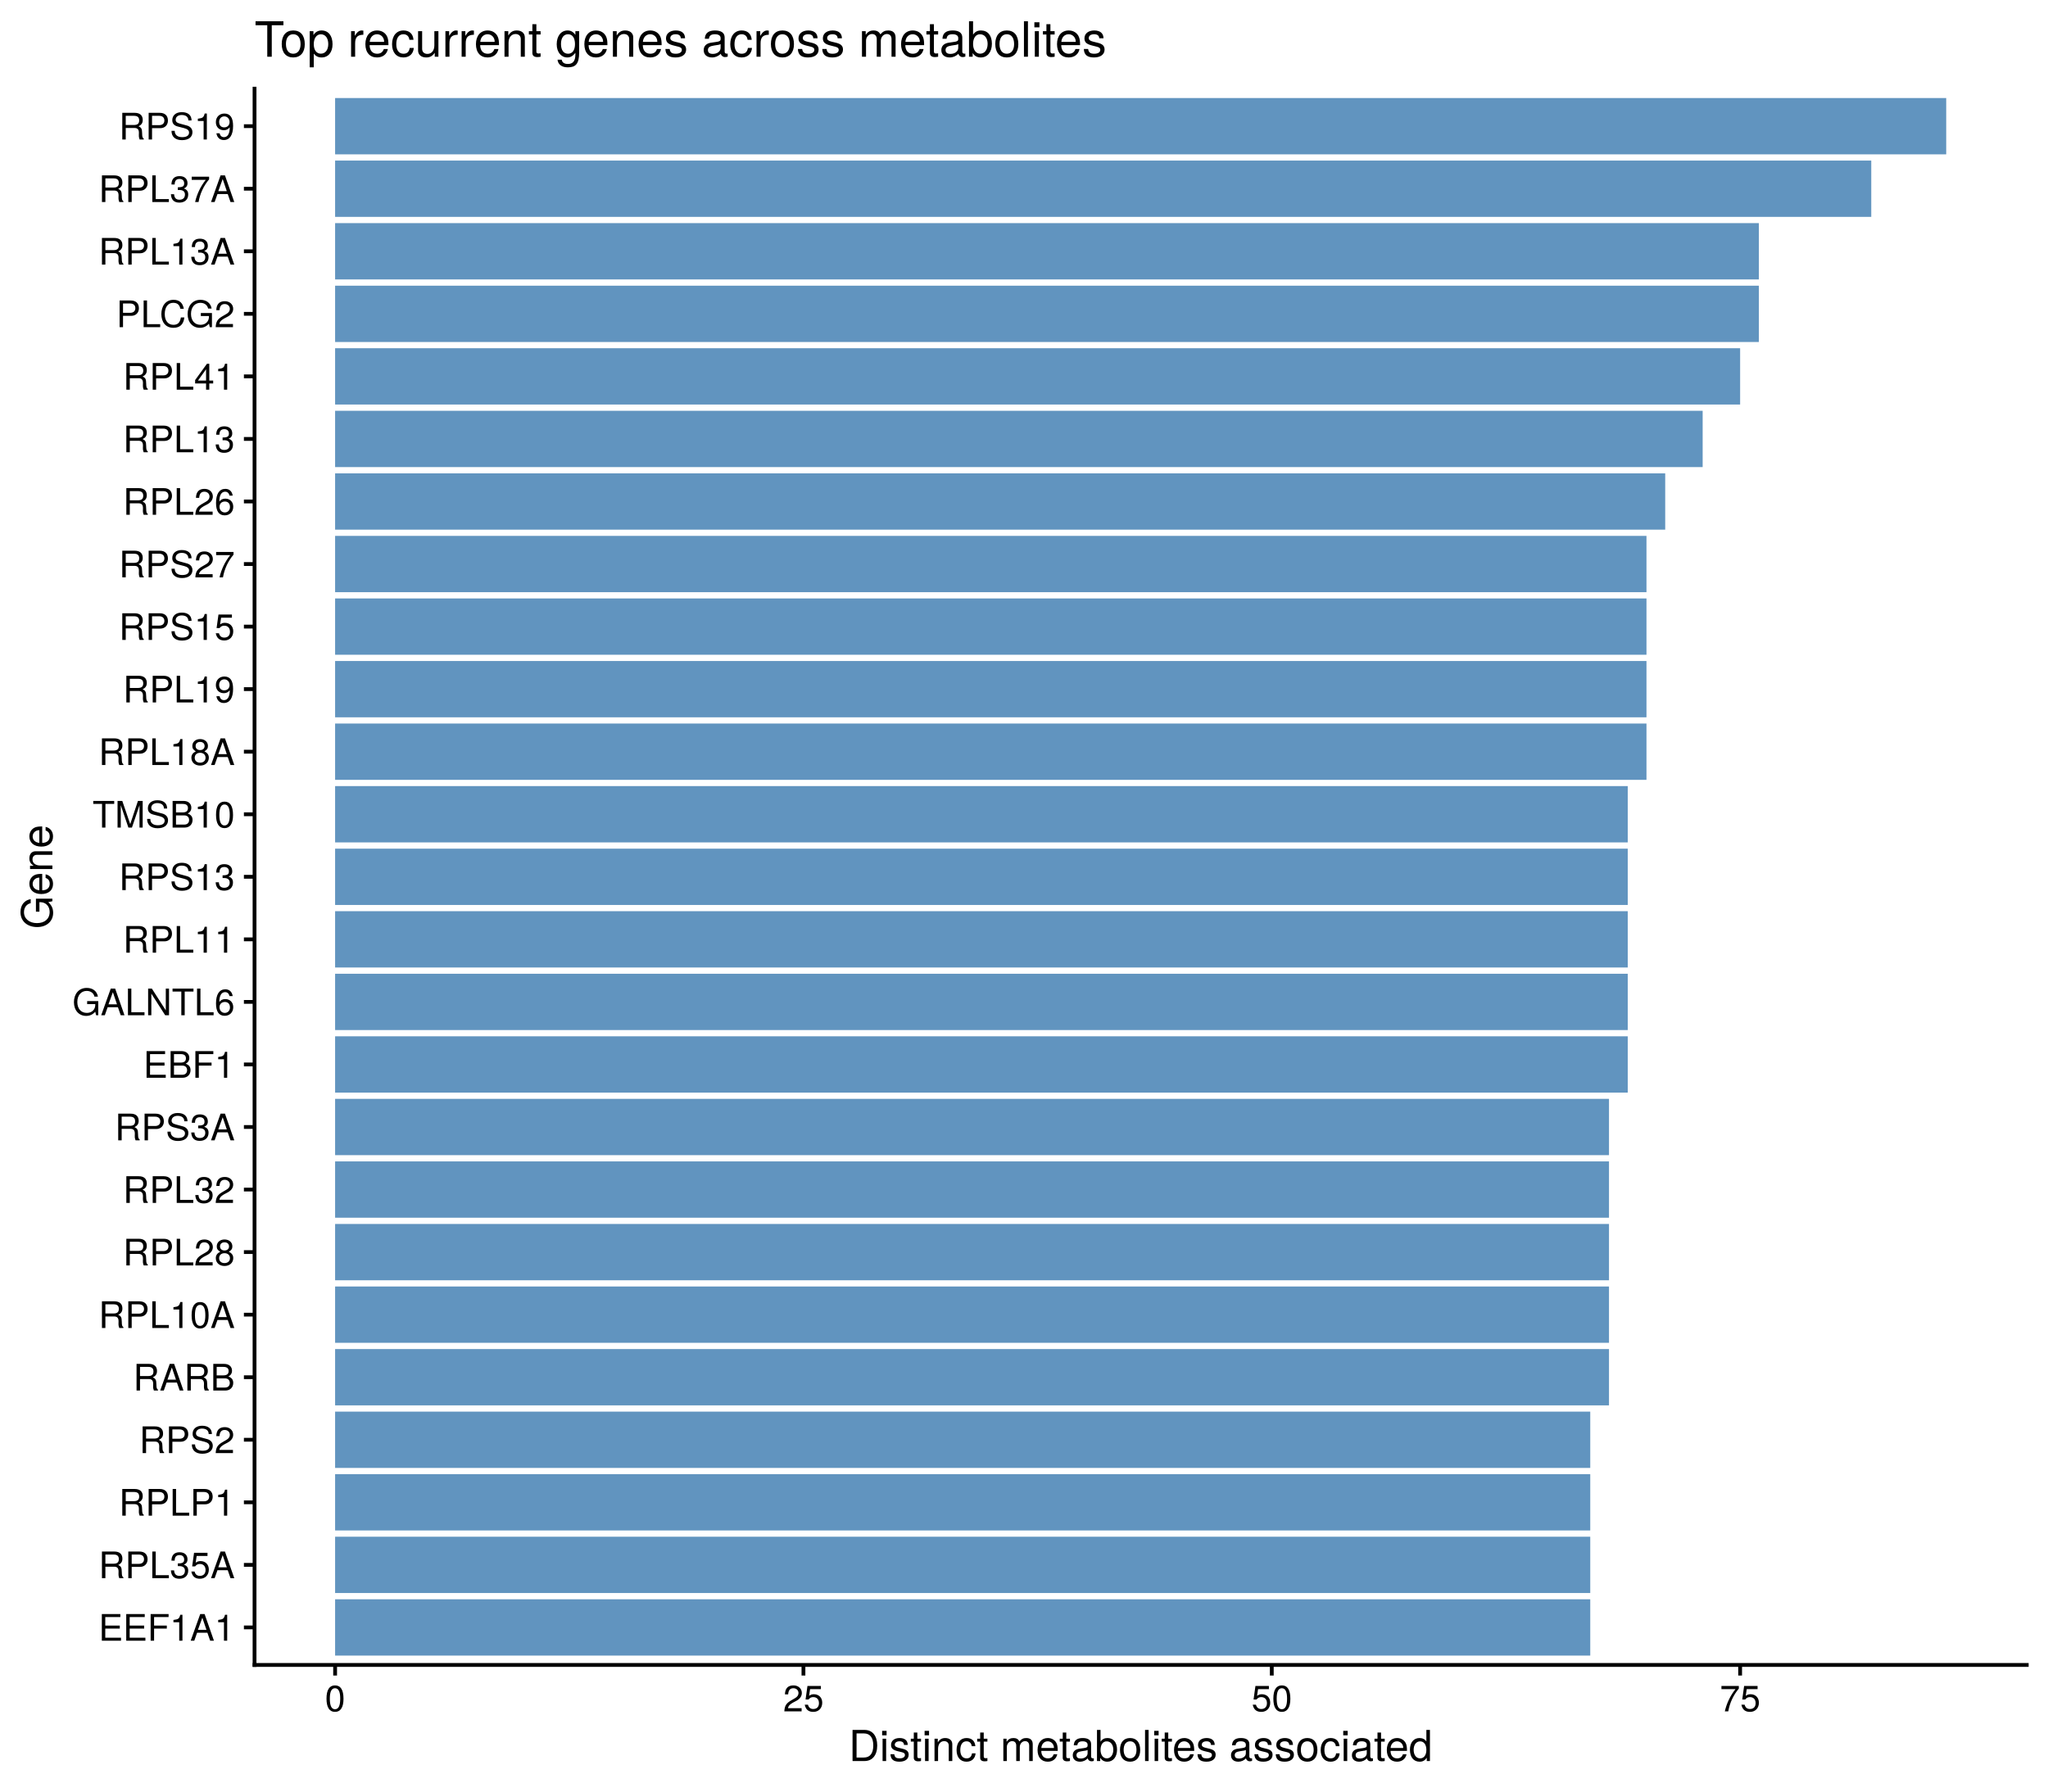
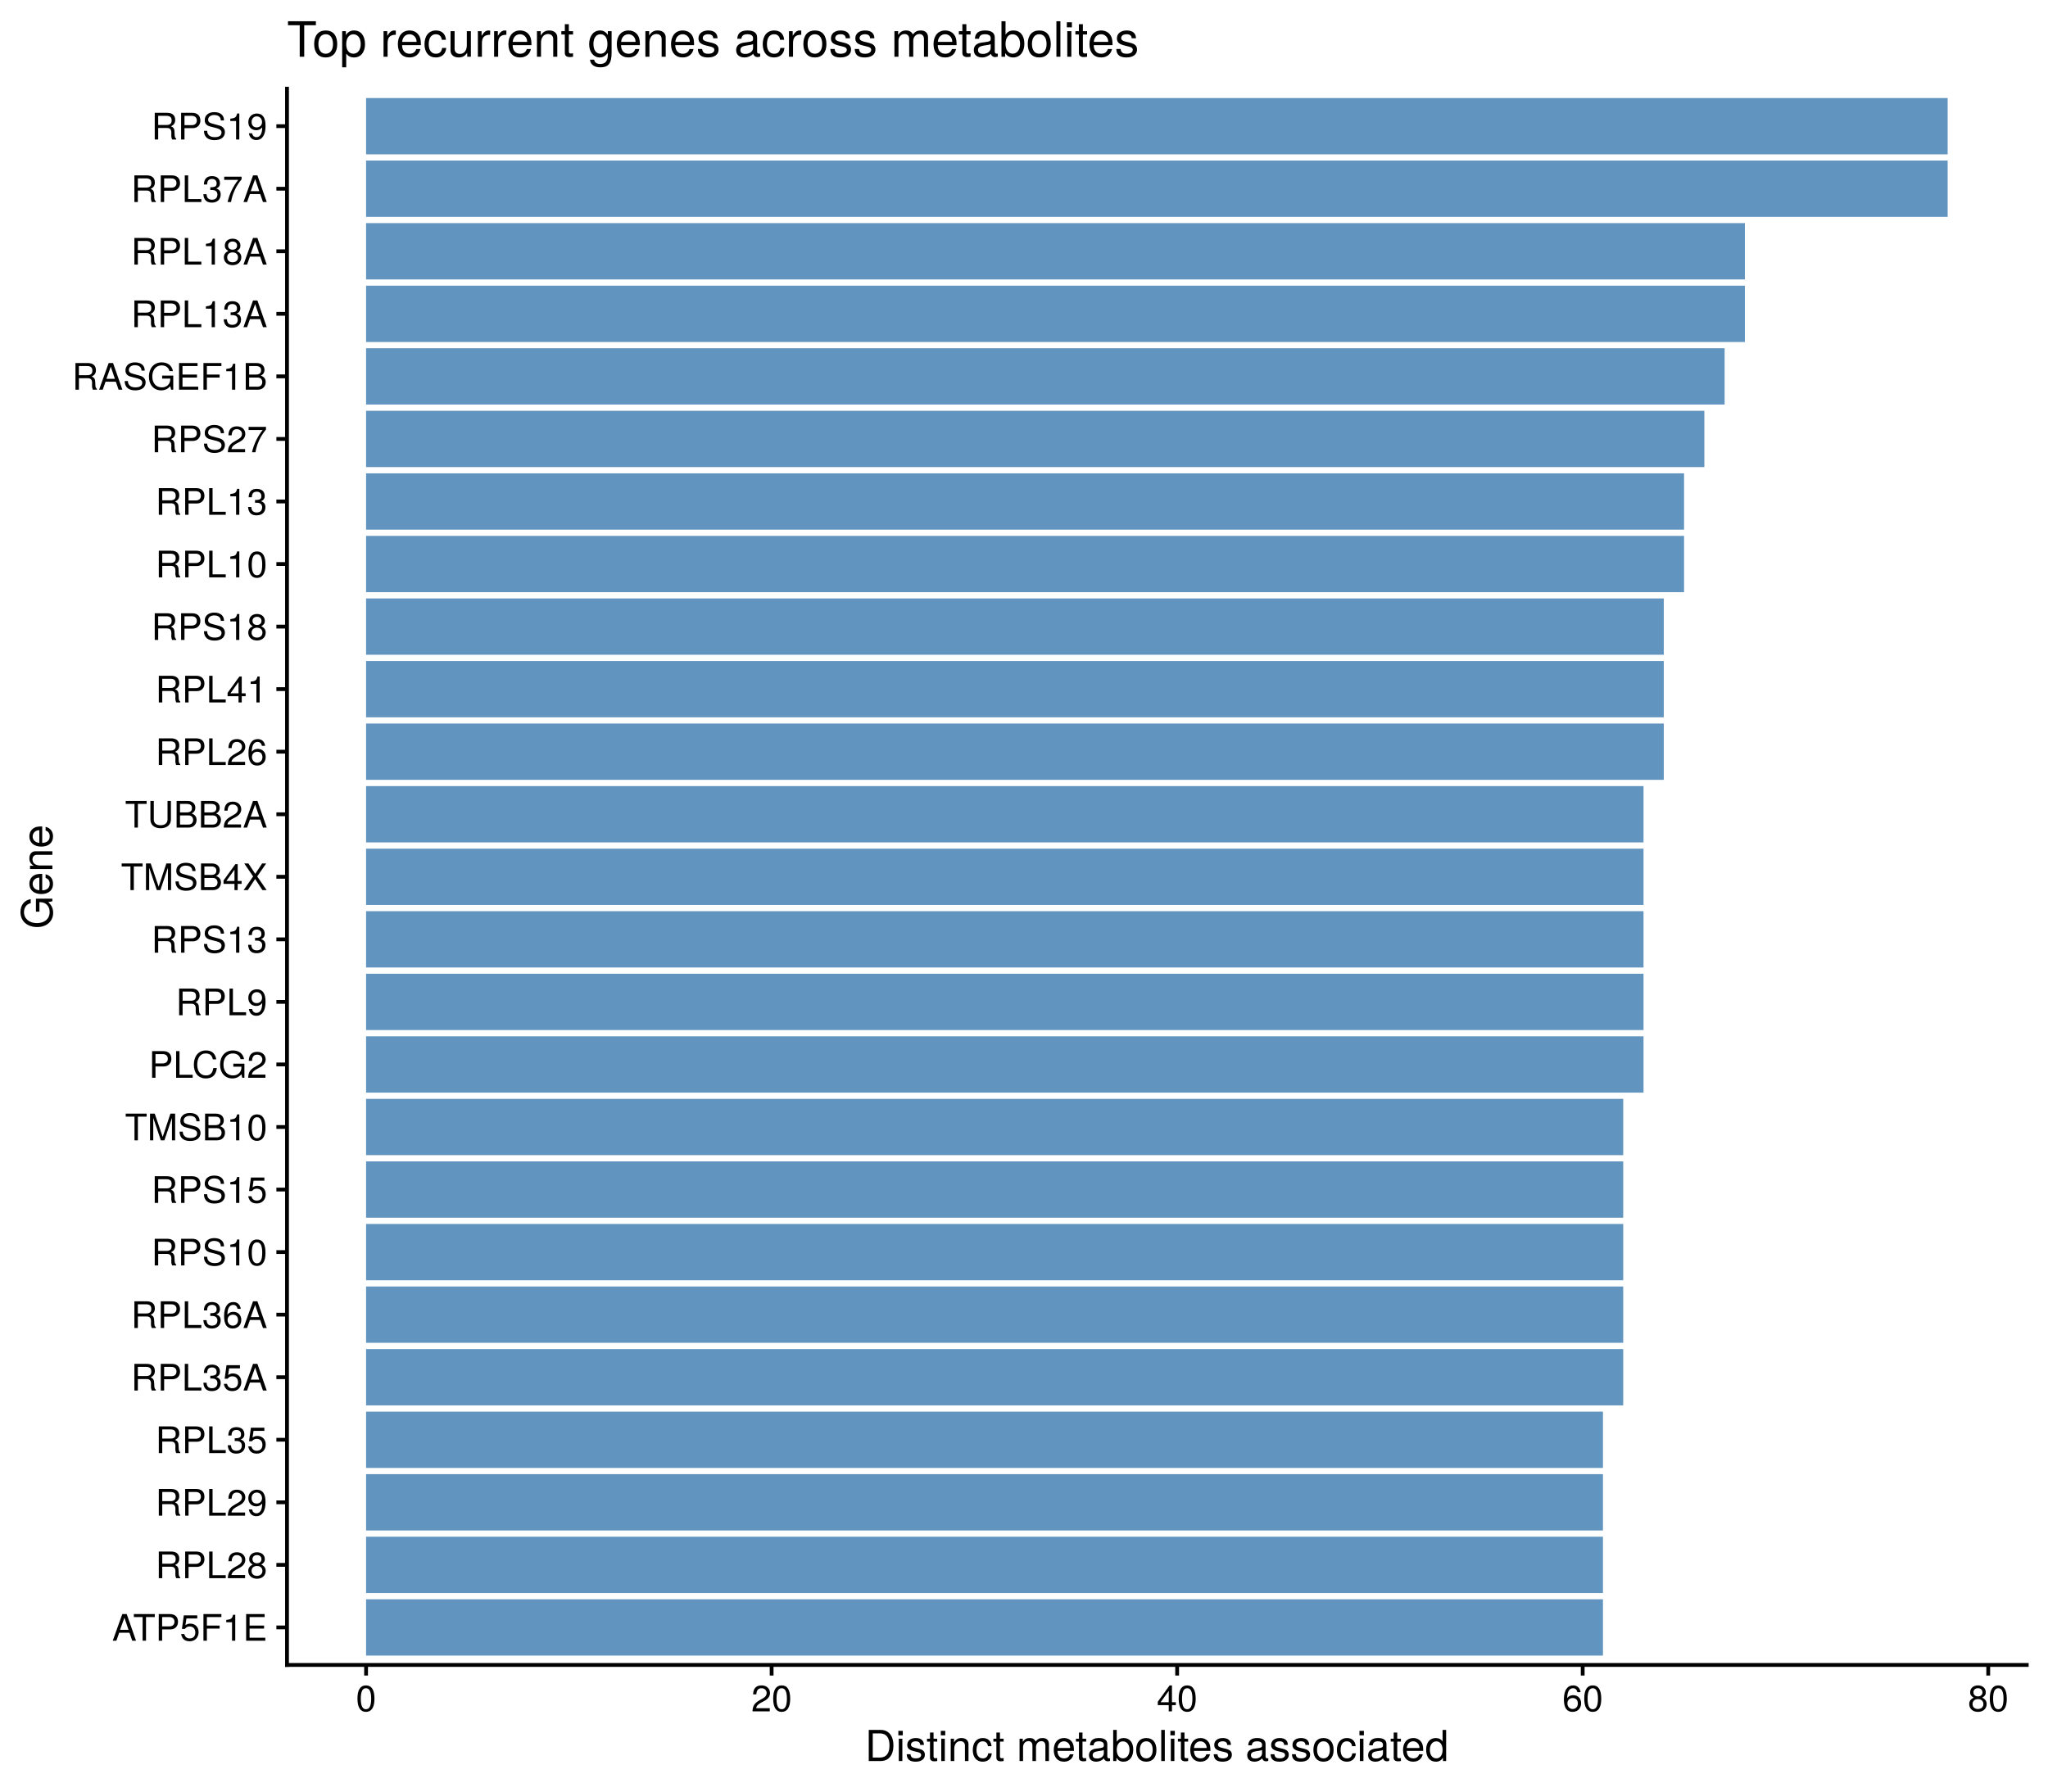
<svg xmlns="http://www.w3.org/2000/svg" class="svglite" width="576.00pt" height="504.00pt" viewBox="0 0 576.00 504.00">
  <defs>
    <style type="text/css">
    .svglite line, .svglite polyline, .svglite polygon, .svglite path, .svglite rect, .svglite circle {
      fill: none;
      stroke: #000000;
      stroke-linecap: round;
      stroke-linejoin: round;
      stroke-miterlimit: 10.00;
    }
    .svglite text {
      white-space: pre;
    }
  </style>
  </defs>
  <rect width="100%" height="100%" style="stroke: none; fill: none;" />
  <defs>
    <clipPath id="cpMC4wMHw1NzYuMDB8MC4wMHw1MDQuMDA=">
      <rect x="0.00" y="0.00" width="576.00" height="504.00" />
    </clipPath>
  </defs>
  <g clip-path="url(#cpMC4wMHw1NzYuMDB8MC4wMHw1MDQuMDA=)">
</g>
  <defs>
-     <clipPath id="cpNzEuNTl8NTcwLjAyfDI0Ljk0fDQ2OC4zNw==">
-       <rect x="71.59" y="24.94" width="498.43" height="443.44" />
+     <clipPath id="cpODAuNzJ8NTcwLjAyfDI0Ljk0fDQ2OC4zNw==">
+       <rect x="80.72" y="24.94" width="489.30" height="443.44" />
    </clipPath>
  </defs>
-   <g clip-path="url(#cpNzEuNTl8NTcwLjAyfDI0Ljk0fDQ2OC4zNw==)">
-     <rect x="94.25" y="27.58" width="453.12" height="15.84" style="stroke-width: 1.07; stroke: none; stroke-linecap: butt; stroke-linejoin: miter; fill: #4682B4; fill-opacity: 0.85;" />
-     <rect x="94.25" y="45.17" width="432.04" height="15.84" style="stroke-width: 1.07; stroke: none; stroke-linecap: butt; stroke-linejoin: miter; fill: #4682B4; fill-opacity: 0.85;" />
-     <rect x="94.25" y="80.37" width="400.43" height="15.84" style="stroke-width: 1.07; stroke: none; stroke-linecap: butt; stroke-linejoin: miter; fill: #4682B4; fill-opacity: 0.85;" />
-     <rect x="94.25" y="62.77" width="400.43" height="15.84" style="stroke-width: 1.07; stroke: none; stroke-linecap: butt; stroke-linejoin: miter; fill: #4682B4; fill-opacity: 0.85;" />
-     <rect x="94.25" y="97.96" width="395.16" height="15.84" style="stroke-width: 1.07; stroke: none; stroke-linecap: butt; stroke-linejoin: miter; fill: #4682B4; fill-opacity: 0.85;" />
-     <rect x="94.25" y="115.56" width="384.62" height="15.84" style="stroke-width: 1.07; stroke: none; stroke-linecap: butt; stroke-linejoin: miter; fill: #4682B4; fill-opacity: 0.85;" />
-     <rect x="94.25" y="133.16" width="374.09" height="15.84" style="stroke-width: 1.07; stroke: none; stroke-linecap: butt; stroke-linejoin: miter; fill: #4682B4; fill-opacity: 0.85;" />
-     <rect x="94.25" y="203.54" width="368.82" height="15.84" style="stroke-width: 1.07; stroke: none; stroke-linecap: butt; stroke-linejoin: miter; fill: #4682B4; fill-opacity: 0.85;" />
-     <rect x="94.25" y="185.95" width="368.82" height="15.84" style="stroke-width: 1.07; stroke: none; stroke-linecap: butt; stroke-linejoin: miter; fill: #4682B4; fill-opacity: 0.85;" />
-     <rect x="94.25" y="168.35" width="368.82" height="15.84" style="stroke-width: 1.07; stroke: none; stroke-linecap: butt; stroke-linejoin: miter; fill: #4682B4; fill-opacity: 0.85;" />
-     <rect x="94.25" y="150.75" width="368.82" height="15.84" style="stroke-width: 1.07; stroke: none; stroke-linecap: butt; stroke-linejoin: miter; fill: #4682B4; fill-opacity: 0.85;" />
-     <rect x="94.25" y="291.53" width="363.55" height="15.84" style="stroke-width: 1.07; stroke: none; stroke-linecap: butt; stroke-linejoin: miter; fill: #4682B4; fill-opacity: 0.85;" />
-     <rect x="94.25" y="273.93" width="363.55" height="15.84" style="stroke-width: 1.07; stroke: none; stroke-linecap: butt; stroke-linejoin: miter; fill: #4682B4; fill-opacity: 0.85;" />
-     <rect x="94.25" y="256.33" width="363.55" height="15.84" style="stroke-width: 1.07; stroke: none; stroke-linecap: butt; stroke-linejoin: miter; fill: #4682B4; fill-opacity: 0.85;" />
-     <rect x="94.25" y="238.74" width="363.55" height="15.84" style="stroke-width: 1.07; stroke: none; stroke-linecap: butt; stroke-linejoin: miter; fill: #4682B4; fill-opacity: 0.85;" />
-     <rect x="94.25" y="221.14" width="363.55" height="15.84" style="stroke-width: 1.07; stroke: none; stroke-linecap: butt; stroke-linejoin: miter; fill: #4682B4; fill-opacity: 0.85;" />
-     <rect x="94.25" y="379.51" width="358.28" height="15.84" style="stroke-width: 1.07; stroke: none; stroke-linecap: butt; stroke-linejoin: miter; fill: #4682B4; fill-opacity: 0.85;" />
-     <rect x="94.25" y="361.91" width="358.28" height="15.84" style="stroke-width: 1.07; stroke: none; stroke-linecap: butt; stroke-linejoin: miter; fill: #4682B4; fill-opacity: 0.85;" />
-     <rect x="94.25" y="344.32" width="358.28" height="15.84" style="stroke-width: 1.07; stroke: none; stroke-linecap: butt; stroke-linejoin: miter; fill: #4682B4; fill-opacity: 0.85;" />
-     <rect x="94.25" y="326.72" width="358.28" height="15.84" style="stroke-width: 1.07; stroke: none; stroke-linecap: butt; stroke-linejoin: miter; fill: #4682B4; fill-opacity: 0.85;" />
-     <rect x="94.25" y="309.12" width="358.28" height="15.84" style="stroke-width: 1.07; stroke: none; stroke-linecap: butt; stroke-linejoin: miter; fill: #4682B4; fill-opacity: 0.85;" />
-     <rect x="94.25" y="449.90" width="353.01" height="15.84" style="stroke-width: 1.07; stroke: none; stroke-linecap: butt; stroke-linejoin: miter; fill: #4682B4; fill-opacity: 0.85;" />
-     <rect x="94.25" y="432.30" width="353.01" height="15.84" style="stroke-width: 1.07; stroke: none; stroke-linecap: butt; stroke-linejoin: miter; fill: #4682B4; fill-opacity: 0.85;" />
-     <rect x="94.25" y="414.70" width="353.01" height="15.84" style="stroke-width: 1.07; stroke: none; stroke-linecap: butt; stroke-linejoin: miter; fill: #4682B4; fill-opacity: 0.85;" />
-     <rect x="94.25" y="397.11" width="353.01" height="15.84" style="stroke-width: 1.07; stroke: none; stroke-linecap: butt; stroke-linejoin: miter; fill: #4682B4; fill-opacity: 0.85;" />
+   <g clip-path="url(#cpODAuNzJ8NTcwLjAyfDI0Ljk0fDQ2OC4zNw==)">
+     <rect x="102.96" y="45.17" width="444.82" height="15.84" style="stroke-width: 1.07; stroke: none; stroke-linecap: butt; stroke-linejoin: miter; fill: #4682B4; fill-opacity: 0.85;" />
+     <rect x="102.96" y="27.58" width="444.82" height="15.84" style="stroke-width: 1.07; stroke: none; stroke-linecap: butt; stroke-linejoin: miter; fill: #4682B4; fill-opacity: 0.85;" />
+     <rect x="102.96" y="80.37" width="387.79" height="15.84" style="stroke-width: 1.07; stroke: none; stroke-linecap: butt; stroke-linejoin: miter; fill: #4682B4; fill-opacity: 0.85;" />
+     <rect x="102.96" y="62.77" width="387.79" height="15.84" style="stroke-width: 1.07; stroke: none; stroke-linecap: butt; stroke-linejoin: miter; fill: #4682B4; fill-opacity: 0.85;" />
+     <rect x="102.96" y="97.96" width="382.09" height="15.84" style="stroke-width: 1.07; stroke: none; stroke-linecap: butt; stroke-linejoin: miter; fill: #4682B4; fill-opacity: 0.85;" />
+     <rect x="102.96" y="115.56" width="376.39" height="15.84" style="stroke-width: 1.07; stroke: none; stroke-linecap: butt; stroke-linejoin: miter; fill: #4682B4; fill-opacity: 0.85;" />
+     <rect x="102.96" y="150.75" width="370.68" height="15.84" style="stroke-width: 1.07; stroke: none; stroke-linecap: butt; stroke-linejoin: miter; fill: #4682B4; fill-opacity: 0.85;" />
+     <rect x="102.96" y="133.16" width="370.68" height="15.84" style="stroke-width: 1.07; stroke: none; stroke-linecap: butt; stroke-linejoin: miter; fill: #4682B4; fill-opacity: 0.85;" />
+     <rect x="102.96" y="203.54" width="364.98" height="15.84" style="stroke-width: 1.07; stroke: none; stroke-linecap: butt; stroke-linejoin: miter; fill: #4682B4; fill-opacity: 0.85;" />
+     <rect x="102.96" y="185.95" width="364.98" height="15.84" style="stroke-width: 1.07; stroke: none; stroke-linecap: butt; stroke-linejoin: miter; fill: #4682B4; fill-opacity: 0.85;" />
+     <rect x="102.96" y="168.35" width="364.98" height="15.84" style="stroke-width: 1.07; stroke: none; stroke-linecap: butt; stroke-linejoin: miter; fill: #4682B4; fill-opacity: 0.85;" />
+     <rect x="102.96" y="291.53" width="359.28" height="15.84" style="stroke-width: 1.07; stroke: none; stroke-linecap: butt; stroke-linejoin: miter; fill: #4682B4; fill-opacity: 0.85;" />
+     <rect x="102.96" y="273.93" width="359.28" height="15.84" style="stroke-width: 1.07; stroke: none; stroke-linecap: butt; stroke-linejoin: miter; fill: #4682B4; fill-opacity: 0.85;" />
+     <rect x="102.96" y="256.33" width="359.28" height="15.84" style="stroke-width: 1.07; stroke: none; stroke-linecap: butt; stroke-linejoin: miter; fill: #4682B4; fill-opacity: 0.85;" />
+     <rect x="102.96" y="238.74" width="359.28" height="15.84" style="stroke-width: 1.07; stroke: none; stroke-linecap: butt; stroke-linejoin: miter; fill: #4682B4; fill-opacity: 0.85;" />
+     <rect x="102.96" y="221.14" width="359.28" height="15.84" style="stroke-width: 1.07; stroke: none; stroke-linecap: butt; stroke-linejoin: miter; fill: #4682B4; fill-opacity: 0.85;" />
+     <rect x="102.96" y="379.51" width="353.57" height="15.84" style="stroke-width: 1.07; stroke: none; stroke-linecap: butt; stroke-linejoin: miter; fill: #4682B4; fill-opacity: 0.85;" />
+     <rect x="102.96" y="361.91" width="353.57" height="15.84" style="stroke-width: 1.07; stroke: none; stroke-linecap: butt; stroke-linejoin: miter; fill: #4682B4; fill-opacity: 0.85;" />
+     <rect x="102.96" y="344.32" width="353.57" height="15.84" style="stroke-width: 1.07; stroke: none; stroke-linecap: butt; stroke-linejoin: miter; fill: #4682B4; fill-opacity: 0.85;" />
+     <rect x="102.96" y="326.72" width="353.57" height="15.84" style="stroke-width: 1.07; stroke: none; stroke-linecap: butt; stroke-linejoin: miter; fill: #4682B4; fill-opacity: 0.85;" />
+     <rect x="102.96" y="309.12" width="353.57" height="15.84" style="stroke-width: 1.07; stroke: none; stroke-linecap: butt; stroke-linejoin: miter; fill: #4682B4; fill-opacity: 0.85;" />
+     <rect x="102.96" y="449.90" width="347.87" height="15.84" style="stroke-width: 1.07; stroke: none; stroke-linecap: butt; stroke-linejoin: miter; fill: #4682B4; fill-opacity: 0.85;" />
+     <rect x="102.96" y="432.30" width="347.87" height="15.84" style="stroke-width: 1.07; stroke: none; stroke-linecap: butt; stroke-linejoin: miter; fill: #4682B4; fill-opacity: 0.85;" />
+     <rect x="102.96" y="414.70" width="347.87" height="15.84" style="stroke-width: 1.07; stroke: none; stroke-linecap: butt; stroke-linejoin: miter; fill: #4682B4; fill-opacity: 0.85;" />
+     <rect x="102.96" y="397.11" width="347.87" height="15.84" style="stroke-width: 1.07; stroke: none; stroke-linecap: butt; stroke-linejoin: miter; fill: #4682B4; fill-opacity: 0.85;" />
  </g>
  <g clip-path="url(#cpMC4wMHw1NzYuMDB8MC4wMHw1MDQuMDA=)">
-     <polyline points="71.59,468.37 71.59,24.94 " style="stroke-width: 1.07; stroke-linecap: square;" />
-     <text x="66.04" y="461.56" text-anchor="end" style="font-size: 10.29px; font-weight: 0; font-family: &quot;TeX Gyre Heros&quot;;" textLength="38.28px" lengthAdjust="spacingAndGlyphs">EEF1A1</text>
-     <text x="66.04" y="443.97" text-anchor="end" style="font-size: 10.29px; font-weight: 0; font-family: &quot;TeX Gyre Heros&quot;;" textLength="38.28px" lengthAdjust="spacingAndGlyphs">RPL35A</text>
-     <text x="66.04" y="426.37" text-anchor="end" style="font-size: 10.29px; font-weight: 0; font-family: &quot;TeX Gyre Heros&quot;;" textLength="32.57px" lengthAdjust="spacingAndGlyphs">RPLP1</text>
-     <text x="66.04" y="408.77" text-anchor="end" style="font-size: 10.29px; font-weight: 0; font-family: &quot;TeX Gyre Heros&quot;;" textLength="26.85px" lengthAdjust="spacingAndGlyphs">RPS2</text>
-     <text x="66.04" y="391.18" text-anchor="end" style="font-size: 10.29px; font-weight: 0; font-family: &quot;TeX Gyre Heros&quot;;" textLength="28.56px" lengthAdjust="spacingAndGlyphs">RARB</text>
-     <text x="66.04" y="373.58" text-anchor="end" style="font-size: 10.29px; font-weight: 0; font-family: &quot;TeX Gyre Heros&quot;;" textLength="38.28px" lengthAdjust="spacingAndGlyphs">RPL10A</text>
-     <text x="66.04" y="355.98" text-anchor="end" style="font-size: 10.29px; font-weight: 0; font-family: &quot;TeX Gyre Heros&quot;;" textLength="31.43px" lengthAdjust="spacingAndGlyphs">RPL28</text>
-     <text x="66.04" y="338.39" text-anchor="end" style="font-size: 10.29px; font-weight: 0; font-family: &quot;TeX Gyre Heros&quot;;" textLength="31.43px" lengthAdjust="spacingAndGlyphs">RPL32</text>
-     <text x="66.04" y="320.79" text-anchor="end" style="font-size: 10.29px; font-weight: 0; font-family: &quot;TeX Gyre Heros&quot;;" textLength="33.70px" lengthAdjust="spacingAndGlyphs">RPS3A</text>
-     <text x="66.04" y="303.19" text-anchor="end" style="font-size: 10.29px; font-weight: 0; font-family: &quot;TeX Gyre Heros&quot;;" textLength="25.70px" lengthAdjust="spacingAndGlyphs">EBF1</text>
-     <text x="66.04" y="285.60" text-anchor="end" style="font-size: 10.29px; font-weight: 0; font-family: &quot;TeX Gyre Heros&quot;;" textLength="45.71px" lengthAdjust="spacingAndGlyphs">GALNTL6</text>
-     <text x="66.04" y="268.00" text-anchor="end" style="font-size: 10.29px; font-weight: 0; font-family: &quot;TeX Gyre Heros&quot;;" textLength="31.43px" lengthAdjust="spacingAndGlyphs">RPL11</text>
-     <text x="66.04" y="250.40" text-anchor="end" style="font-size: 10.29px; font-weight: 0; font-family: &quot;TeX Gyre Heros&quot;;" textLength="32.57px" lengthAdjust="spacingAndGlyphs">RPS13</text>
-     <text x="66.04" y="232.81" text-anchor="end" style="font-size: 10.29px; font-weight: 0; font-family: &quot;TeX Gyre Heros&quot;;" textLength="39.98px" lengthAdjust="spacingAndGlyphs">TMSB10</text>
-     <text x="66.04" y="215.21" text-anchor="end" style="font-size: 10.29px; font-weight: 0; font-family: &quot;TeX Gyre Heros&quot;;" textLength="38.28px" lengthAdjust="spacingAndGlyphs">RPL18A</text>
-     <text x="66.04" y="197.61" text-anchor="end" style="font-size: 10.29px; font-weight: 0; font-family: &quot;TeX Gyre Heros&quot;;" textLength="31.43px" lengthAdjust="spacingAndGlyphs">RPL19</text>
-     <text x="66.04" y="180.02" text-anchor="end" style="font-size: 10.29px; font-weight: 0; font-family: &quot;TeX Gyre Heros&quot;;" textLength="32.57px" lengthAdjust="spacingAndGlyphs">RPS15</text>
-     <text x="66.04" y="162.42" text-anchor="end" style="font-size: 10.29px; font-weight: 0; font-family: &quot;TeX Gyre Heros&quot;;" textLength="32.57px" lengthAdjust="spacingAndGlyphs">RPS27</text>
-     <text x="66.04" y="144.82" text-anchor="end" style="font-size: 10.29px; font-weight: 0; font-family: &quot;TeX Gyre Heros&quot;;" textLength="31.43px" lengthAdjust="spacingAndGlyphs">RPL26</text>
-     <text x="66.04" y="127.23" text-anchor="end" style="font-size: 10.29px; font-weight: 0; font-family: &quot;TeX Gyre Heros&quot;;" textLength="31.43px" lengthAdjust="spacingAndGlyphs">RPL13</text>
-     <text x="66.04" y="109.63" text-anchor="end" style="font-size: 10.29px; font-weight: 0; font-family: &quot;TeX Gyre Heros&quot;;" textLength="31.43px" lengthAdjust="spacingAndGlyphs">RPL41</text>
-     <text x="66.04" y="92.03" text-anchor="end" style="font-size: 10.29px; font-weight: 0; font-family: &quot;TeX Gyre Heros&quot;;" textLength="33.71px" lengthAdjust="spacingAndGlyphs">PLCG2</text>
-     <text x="66.04" y="74.44" text-anchor="end" style="font-size: 10.29px; font-weight: 0; font-family: &quot;TeX Gyre Heros&quot;;" textLength="38.28px" lengthAdjust="spacingAndGlyphs">RPL13A</text>
-     <text x="66.04" y="56.84" text-anchor="end" style="font-size: 10.29px; font-weight: 0; font-family: &quot;TeX Gyre Heros&quot;;" textLength="38.28px" lengthAdjust="spacingAndGlyphs">RPL37A</text>
-     <text x="66.04" y="39.24" text-anchor="end" style="font-size: 10.29px; font-weight: 0; font-family: &quot;TeX Gyre Heros&quot;;" textLength="32.57px" lengthAdjust="spacingAndGlyphs">RPS19</text>
-     <polyline points="68.60,457.81 71.59,457.81 " style="stroke-width: 1.07; stroke-linecap: butt;" />
-     <polyline points="68.60,440.22 71.59,440.22 " style="stroke-width: 1.07; stroke-linecap: butt;" />
-     <polyline points="68.60,422.62 71.59,422.62 " style="stroke-width: 1.07; stroke-linecap: butt;" />
-     <polyline points="68.60,405.02 71.59,405.02 " style="stroke-width: 1.07; stroke-linecap: butt;" />
-     <polyline points="68.60,387.43 71.59,387.43 " style="stroke-width: 1.07; stroke-linecap: butt;" />
-     <polyline points="68.60,369.83 71.59,369.83 " style="stroke-width: 1.07; stroke-linecap: butt;" />
-     <polyline points="68.60,352.23 71.59,352.23 " style="stroke-width: 1.07; stroke-linecap: butt;" />
-     <polyline points="68.60,334.64 71.59,334.64 " style="stroke-width: 1.07; stroke-linecap: butt;" />
-     <polyline points="68.60,317.04 71.59,317.04 " style="stroke-width: 1.07; stroke-linecap: butt;" />
-     <polyline points="68.60,299.44 71.59,299.44 " style="stroke-width: 1.07; stroke-linecap: butt;" />
-     <polyline points="68.60,281.85 71.59,281.85 " style="stroke-width: 1.07; stroke-linecap: butt;" />
-     <polyline points="68.60,264.25 71.59,264.25 " style="stroke-width: 1.07; stroke-linecap: butt;" />
-     <polyline points="68.60,246.65 71.59,246.65 " style="stroke-width: 1.07; stroke-linecap: butt;" />
-     <polyline points="68.60,229.06 71.59,229.06 " style="stroke-width: 1.07; stroke-linecap: butt;" />
-     <polyline points="68.60,211.46 71.59,211.46 " style="stroke-width: 1.07; stroke-linecap: butt;" />
-     <polyline points="68.60,193.86 71.59,193.86 " style="stroke-width: 1.07; stroke-linecap: butt;" />
-     <polyline points="68.60,176.27 71.59,176.27 " style="stroke-width: 1.07; stroke-linecap: butt;" />
-     <polyline points="68.60,158.67 71.59,158.67 " style="stroke-width: 1.07; stroke-linecap: butt;" />
-     <polyline points="68.60,141.07 71.59,141.07 " style="stroke-width: 1.07; stroke-linecap: butt;" />
-     <polyline points="68.60,123.48 71.59,123.48 " style="stroke-width: 1.07; stroke-linecap: butt;" />
-     <polyline points="68.60,105.88 71.59,105.88 " style="stroke-width: 1.07; stroke-linecap: butt;" />
-     <polyline points="68.60,88.28 71.59,88.28 " style="stroke-width: 1.07; stroke-linecap: butt;" />
-     <polyline points="68.60,70.69 71.59,70.69 " style="stroke-width: 1.07; stroke-linecap: butt;" />
-     <polyline points="68.60,53.09 71.59,53.09 " style="stroke-width: 1.07; stroke-linecap: butt;" />
-     <polyline points="68.60,35.49 71.59,35.49 " style="stroke-width: 1.07; stroke-linecap: butt;" />
-     <polyline points="71.59,468.37 570.02,468.37 " style="stroke-width: 1.07; stroke-linecap: square;" />
-     <polyline points="94.25,471.36 94.25,468.37 " style="stroke-width: 1.07; stroke-linecap: butt;" />
-     <polyline points="225.97,471.36 225.97,468.37 " style="stroke-width: 1.07; stroke-linecap: butt;" />
-     <polyline points="357.69,471.36 357.69,468.37 " style="stroke-width: 1.07; stroke-linecap: butt;" />
-     <polyline points="489.41,471.36 489.41,468.37 " style="stroke-width: 1.07; stroke-linecap: butt;" />
-     <text x="94.25" y="481.42" text-anchor="middle" style="font-size: 10.29px; font-weight: 0; font-family: &quot;TeX Gyre Heros&quot;;" textLength="5.72px" lengthAdjust="spacingAndGlyphs">0</text>
-     <text x="225.97" y="481.42" text-anchor="middle" style="font-size: 10.29px; font-weight: 0; font-family: &quot;TeX Gyre Heros&quot;;" textLength="11.43px" lengthAdjust="spacingAndGlyphs">25</text>
-     <text x="357.69" y="481.42" text-anchor="middle" style="font-size: 10.29px; font-weight: 0; font-family: &quot;TeX Gyre Heros&quot;;" textLength="11.43px" lengthAdjust="spacingAndGlyphs">50</text>
-     <text x="489.41" y="481.42" text-anchor="middle" style="font-size: 10.29px; font-weight: 0; font-family: &quot;TeX Gyre Heros&quot;;" textLength="11.43px" lengthAdjust="spacingAndGlyphs">75</text>
-     <text x="320.81" y="495.40" text-anchor="middle" style="font-size: 12.00px; font-weight: 0; font-family: &quot;TeX Gyre Heros&quot;;" textLength="164.71px" lengthAdjust="spacingAndGlyphs">Distinct metabolites associated</text>
+     <polyline points="80.72,468.37 80.72,24.94 " style="stroke-width: 1.07; stroke-linecap: square;" />
+     <text x="75.17" y="461.56" text-anchor="end" style="font-size: 10.29px; font-weight: 0; font-family: &quot;TeX Gyre Heros&quot;;" textLength="44.55px" lengthAdjust="spacingAndGlyphs">ATP5F1E</text>
+     <text x="75.17" y="443.97" text-anchor="end" style="font-size: 10.29px; font-weight: 0; font-family: &quot;TeX Gyre Heros&quot;;" textLength="31.43px" lengthAdjust="spacingAndGlyphs">RPL28</text>
+     <text x="75.17" y="426.37" text-anchor="end" style="font-size: 10.29px; font-weight: 0; font-family: &quot;TeX Gyre Heros&quot;;" textLength="31.43px" lengthAdjust="spacingAndGlyphs">RPL29</text>
+     <text x="75.17" y="408.77" text-anchor="end" style="font-size: 10.29px; font-weight: 0; font-family: &quot;TeX Gyre Heros&quot;;" textLength="31.43px" lengthAdjust="spacingAndGlyphs">RPL35</text>
+     <text x="75.17" y="391.18" text-anchor="end" style="font-size: 10.29px; font-weight: 0; font-family: &quot;TeX Gyre Heros&quot;;" textLength="38.28px" lengthAdjust="spacingAndGlyphs">RPL35A</text>
+     <text x="75.17" y="373.58" text-anchor="end" style="font-size: 10.29px; font-weight: 0; font-family: &quot;TeX Gyre Heros&quot;;" textLength="38.28px" lengthAdjust="spacingAndGlyphs">RPL36A</text>
+     <text x="75.17" y="355.98" text-anchor="end" style="font-size: 10.29px; font-weight: 0; font-family: &quot;TeX Gyre Heros&quot;;" textLength="32.57px" lengthAdjust="spacingAndGlyphs">RPS10</text>
+     <text x="75.17" y="338.39" text-anchor="end" style="font-size: 10.29px; font-weight: 0; font-family: &quot;TeX Gyre Heros&quot;;" textLength="32.57px" lengthAdjust="spacingAndGlyphs">RPS15</text>
+     <text x="75.17" y="320.79" text-anchor="end" style="font-size: 10.29px; font-weight: 0; font-family: &quot;TeX Gyre Heros&quot;;" textLength="39.98px" lengthAdjust="spacingAndGlyphs">TMSB10</text>
+     <text x="75.17" y="303.19" text-anchor="end" style="font-size: 10.29px; font-weight: 0; font-family: &quot;TeX Gyre Heros&quot;;" textLength="33.71px" lengthAdjust="spacingAndGlyphs">PLCG2</text>
+     <text x="75.17" y="285.60" text-anchor="end" style="font-size: 10.29px; font-weight: 0; font-family: &quot;TeX Gyre Heros&quot;;" textLength="25.71px" lengthAdjust="spacingAndGlyphs">RPL9</text>
+     <text x="75.17" y="268.00" text-anchor="end" style="font-size: 10.29px; font-weight: 0; font-family: &quot;TeX Gyre Heros&quot;;" textLength="32.57px" lengthAdjust="spacingAndGlyphs">RPS13</text>
+     <text x="75.17" y="250.40" text-anchor="end" style="font-size: 10.29px; font-weight: 0; font-family: &quot;TeX Gyre Heros&quot;;" textLength="41.12px" lengthAdjust="spacingAndGlyphs">TMSB4X</text>
+     <text x="75.17" y="232.81" text-anchor="end" style="font-size: 10.29px; font-weight: 0; font-family: &quot;TeX Gyre Heros&quot;;" textLength="39.98px" lengthAdjust="spacingAndGlyphs">TUBB2A</text>
+     <text x="75.17" y="215.21" text-anchor="end" style="font-size: 10.29px; font-weight: 0; font-family: &quot;TeX Gyre Heros&quot;;" textLength="31.43px" lengthAdjust="spacingAndGlyphs">RPL26</text>
+     <text x="75.17" y="197.61" text-anchor="end" style="font-size: 10.29px; font-weight: 0; font-family: &quot;TeX Gyre Heros&quot;;" textLength="31.43px" lengthAdjust="spacingAndGlyphs">RPL41</text>
+     <text x="75.17" y="180.02" text-anchor="end" style="font-size: 10.29px; font-weight: 0; font-family: &quot;TeX Gyre Heros&quot;;" textLength="32.57px" lengthAdjust="spacingAndGlyphs">RPS18</text>
+     <text x="75.17" y="162.42" text-anchor="end" style="font-size: 10.29px; font-weight: 0; font-family: &quot;TeX Gyre Heros&quot;;" textLength="31.43px" lengthAdjust="spacingAndGlyphs">RPL10</text>
+     <text x="75.17" y="144.82" text-anchor="end" style="font-size: 10.29px; font-weight: 0; font-family: &quot;TeX Gyre Heros&quot;;" textLength="31.43px" lengthAdjust="spacingAndGlyphs">RPL13</text>
+     <text x="75.17" y="127.23" text-anchor="end" style="font-size: 10.29px; font-weight: 0; font-family: &quot;TeX Gyre Heros&quot;;" textLength="32.57px" lengthAdjust="spacingAndGlyphs">RPS27</text>
+     <text x="75.17" y="109.63" text-anchor="end" style="font-size: 10.29px; font-weight: 0; font-family: &quot;TeX Gyre Heros&quot;;" textLength="54.84px" lengthAdjust="spacingAndGlyphs">RASGEF1B</text>
+     <text x="75.17" y="92.03" text-anchor="end" style="font-size: 10.29px; font-weight: 0; font-family: &quot;TeX Gyre Heros&quot;;" textLength="38.28px" lengthAdjust="spacingAndGlyphs">RPL13A</text>
+     <text x="75.17" y="74.44" text-anchor="end" style="font-size: 10.29px; font-weight: 0; font-family: &quot;TeX Gyre Heros&quot;;" textLength="38.28px" lengthAdjust="spacingAndGlyphs">RPL18A</text>
+     <text x="75.17" y="56.84" text-anchor="end" style="font-size: 10.29px; font-weight: 0; font-family: &quot;TeX Gyre Heros&quot;;" textLength="38.28px" lengthAdjust="spacingAndGlyphs">RPL37A</text>
+     <text x="75.17" y="39.24" text-anchor="end" style="font-size: 10.29px; font-weight: 0; font-family: &quot;TeX Gyre Heros&quot;;" textLength="32.57px" lengthAdjust="spacingAndGlyphs">RPS19</text>
+     <polyline points="77.73,457.81 80.72,457.81 " style="stroke-width: 1.07; stroke-linecap: butt;" />
+     <polyline points="77.73,440.22 80.72,440.22 " style="stroke-width: 1.07; stroke-linecap: butt;" />
+     <polyline points="77.73,422.62 80.72,422.62 " style="stroke-width: 1.07; stroke-linecap: butt;" />
+     <polyline points="77.73,405.02 80.72,405.02 " style="stroke-width: 1.07; stroke-linecap: butt;" />
+     <polyline points="77.73,387.43 80.72,387.43 " style="stroke-width: 1.07; stroke-linecap: butt;" />
+     <polyline points="77.73,369.83 80.72,369.83 " style="stroke-width: 1.07; stroke-linecap: butt;" />
+     <polyline points="77.73,352.23 80.72,352.23 " style="stroke-width: 1.07; stroke-linecap: butt;" />
+     <polyline points="77.73,334.64 80.72,334.64 " style="stroke-width: 1.07; stroke-linecap: butt;" />
+     <polyline points="77.73,317.04 80.72,317.04 " style="stroke-width: 1.07; stroke-linecap: butt;" />
+     <polyline points="77.73,299.44 80.72,299.44 " style="stroke-width: 1.07; stroke-linecap: butt;" />
+     <polyline points="77.73,281.85 80.72,281.85 " style="stroke-width: 1.07; stroke-linecap: butt;" />
+     <polyline points="77.73,264.25 80.72,264.25 " style="stroke-width: 1.07; stroke-linecap: butt;" />
+     <polyline points="77.73,246.65 80.72,246.65 " style="stroke-width: 1.07; stroke-linecap: butt;" />
+     <polyline points="77.73,229.06 80.72,229.06 " style="stroke-width: 1.07; stroke-linecap: butt;" />
+     <polyline points="77.73,211.46 80.72,211.46 " style="stroke-width: 1.07; stroke-linecap: butt;" />
+     <polyline points="77.73,193.86 80.72,193.86 " style="stroke-width: 1.07; stroke-linecap: butt;" />
+     <polyline points="77.73,176.27 80.72,176.27 " style="stroke-width: 1.07; stroke-linecap: butt;" />
+     <polyline points="77.73,158.67 80.72,158.67 " style="stroke-width: 1.07; stroke-linecap: butt;" />
+     <polyline points="77.73,141.07 80.72,141.07 " style="stroke-width: 1.07; stroke-linecap: butt;" />
+     <polyline points="77.73,123.48 80.72,123.48 " style="stroke-width: 1.07; stroke-linecap: butt;" />
+     <polyline points="77.73,105.88 80.72,105.88 " style="stroke-width: 1.07; stroke-linecap: butt;" />
+     <polyline points="77.73,88.28 80.72,88.28 " style="stroke-width: 1.07; stroke-linecap: butt;" />
+     <polyline points="77.73,70.69 80.72,70.69 " style="stroke-width: 1.07; stroke-linecap: butt;" />
+     <polyline points="77.73,53.09 80.72,53.09 " style="stroke-width: 1.07; stroke-linecap: butt;" />
+     <polyline points="77.73,35.49 80.72,35.49 " style="stroke-width: 1.07; stroke-linecap: butt;" />
+     <polyline points="80.72,468.37 570.02,468.37 " style="stroke-width: 1.07; stroke-linecap: square;" />
+     <polyline points="102.96,471.36 102.96,468.37 " style="stroke-width: 1.07; stroke-linecap: butt;" />
+     <polyline points="217.02,471.36 217.02,468.37 " style="stroke-width: 1.07; stroke-linecap: butt;" />
+     <polyline points="331.07,471.36 331.07,468.37 " style="stroke-width: 1.07; stroke-linecap: butt;" />
+     <polyline points="445.13,471.36 445.13,468.37 " style="stroke-width: 1.07; stroke-linecap: butt;" />
+     <polyline points="559.19,471.36 559.19,468.37 " style="stroke-width: 1.07; stroke-linecap: butt;" />
+     <text x="102.96" y="481.42" text-anchor="middle" style="font-size: 10.29px; font-weight: 0; font-family: &quot;TeX Gyre Heros&quot;;" textLength="5.72px" lengthAdjust="spacingAndGlyphs">0</text>
+     <text x="217.02" y="481.42" text-anchor="middle" style="font-size: 10.29px; font-weight: 0; font-family: &quot;TeX Gyre Heros&quot;;" textLength="11.43px" lengthAdjust="spacingAndGlyphs">20</text>
+     <text x="331.07" y="481.42" text-anchor="middle" style="font-size: 10.29px; font-weight: 0; font-family: &quot;TeX Gyre Heros&quot;;" textLength="11.43px" lengthAdjust="spacingAndGlyphs">40</text>
+     <text x="445.13" y="481.42" text-anchor="middle" style="font-size: 10.29px; font-weight: 0; font-family: &quot;TeX Gyre Heros&quot;;" textLength="11.43px" lengthAdjust="spacingAndGlyphs">60</text>
+     <text x="559.19" y="481.42" text-anchor="middle" style="font-size: 10.29px; font-weight: 0; font-family: &quot;TeX Gyre Heros&quot;;" textLength="11.43px" lengthAdjust="spacingAndGlyphs">80</text>
+     <text x="325.37" y="495.40" text-anchor="middle" style="font-size: 12.00px; font-weight: 0; font-family: &quot;TeX Gyre Heros&quot;;" textLength="164.71px" lengthAdjust="spacingAndGlyphs">Distinct metabolites associated</text>
    <text transform="translate(14.73,246.65) rotate(-90)" text-anchor="middle" style="font-size: 12.00px; font-weight: 0; font-family: &quot;TeX Gyre Heros&quot;;" textLength="29.36px" lengthAdjust="spacingAndGlyphs">Gene</text>
-     <text x="71.59" y="15.96" style="font-size: 13.71px; font-weight: 0; font-family: &quot;TeX Gyre Heros&quot;;" textLength="260.42px" lengthAdjust="spacingAndGlyphs">Top recurrent genes across metabolites</text>
+     <text x="80.72" y="15.96" style="font-size: 13.71px; font-weight: 0; font-family: &quot;TeX Gyre Heros&quot;;" textLength="260.42px" lengthAdjust="spacingAndGlyphs">Top recurrent genes across metabolites</text>
  </g>
</svg>
